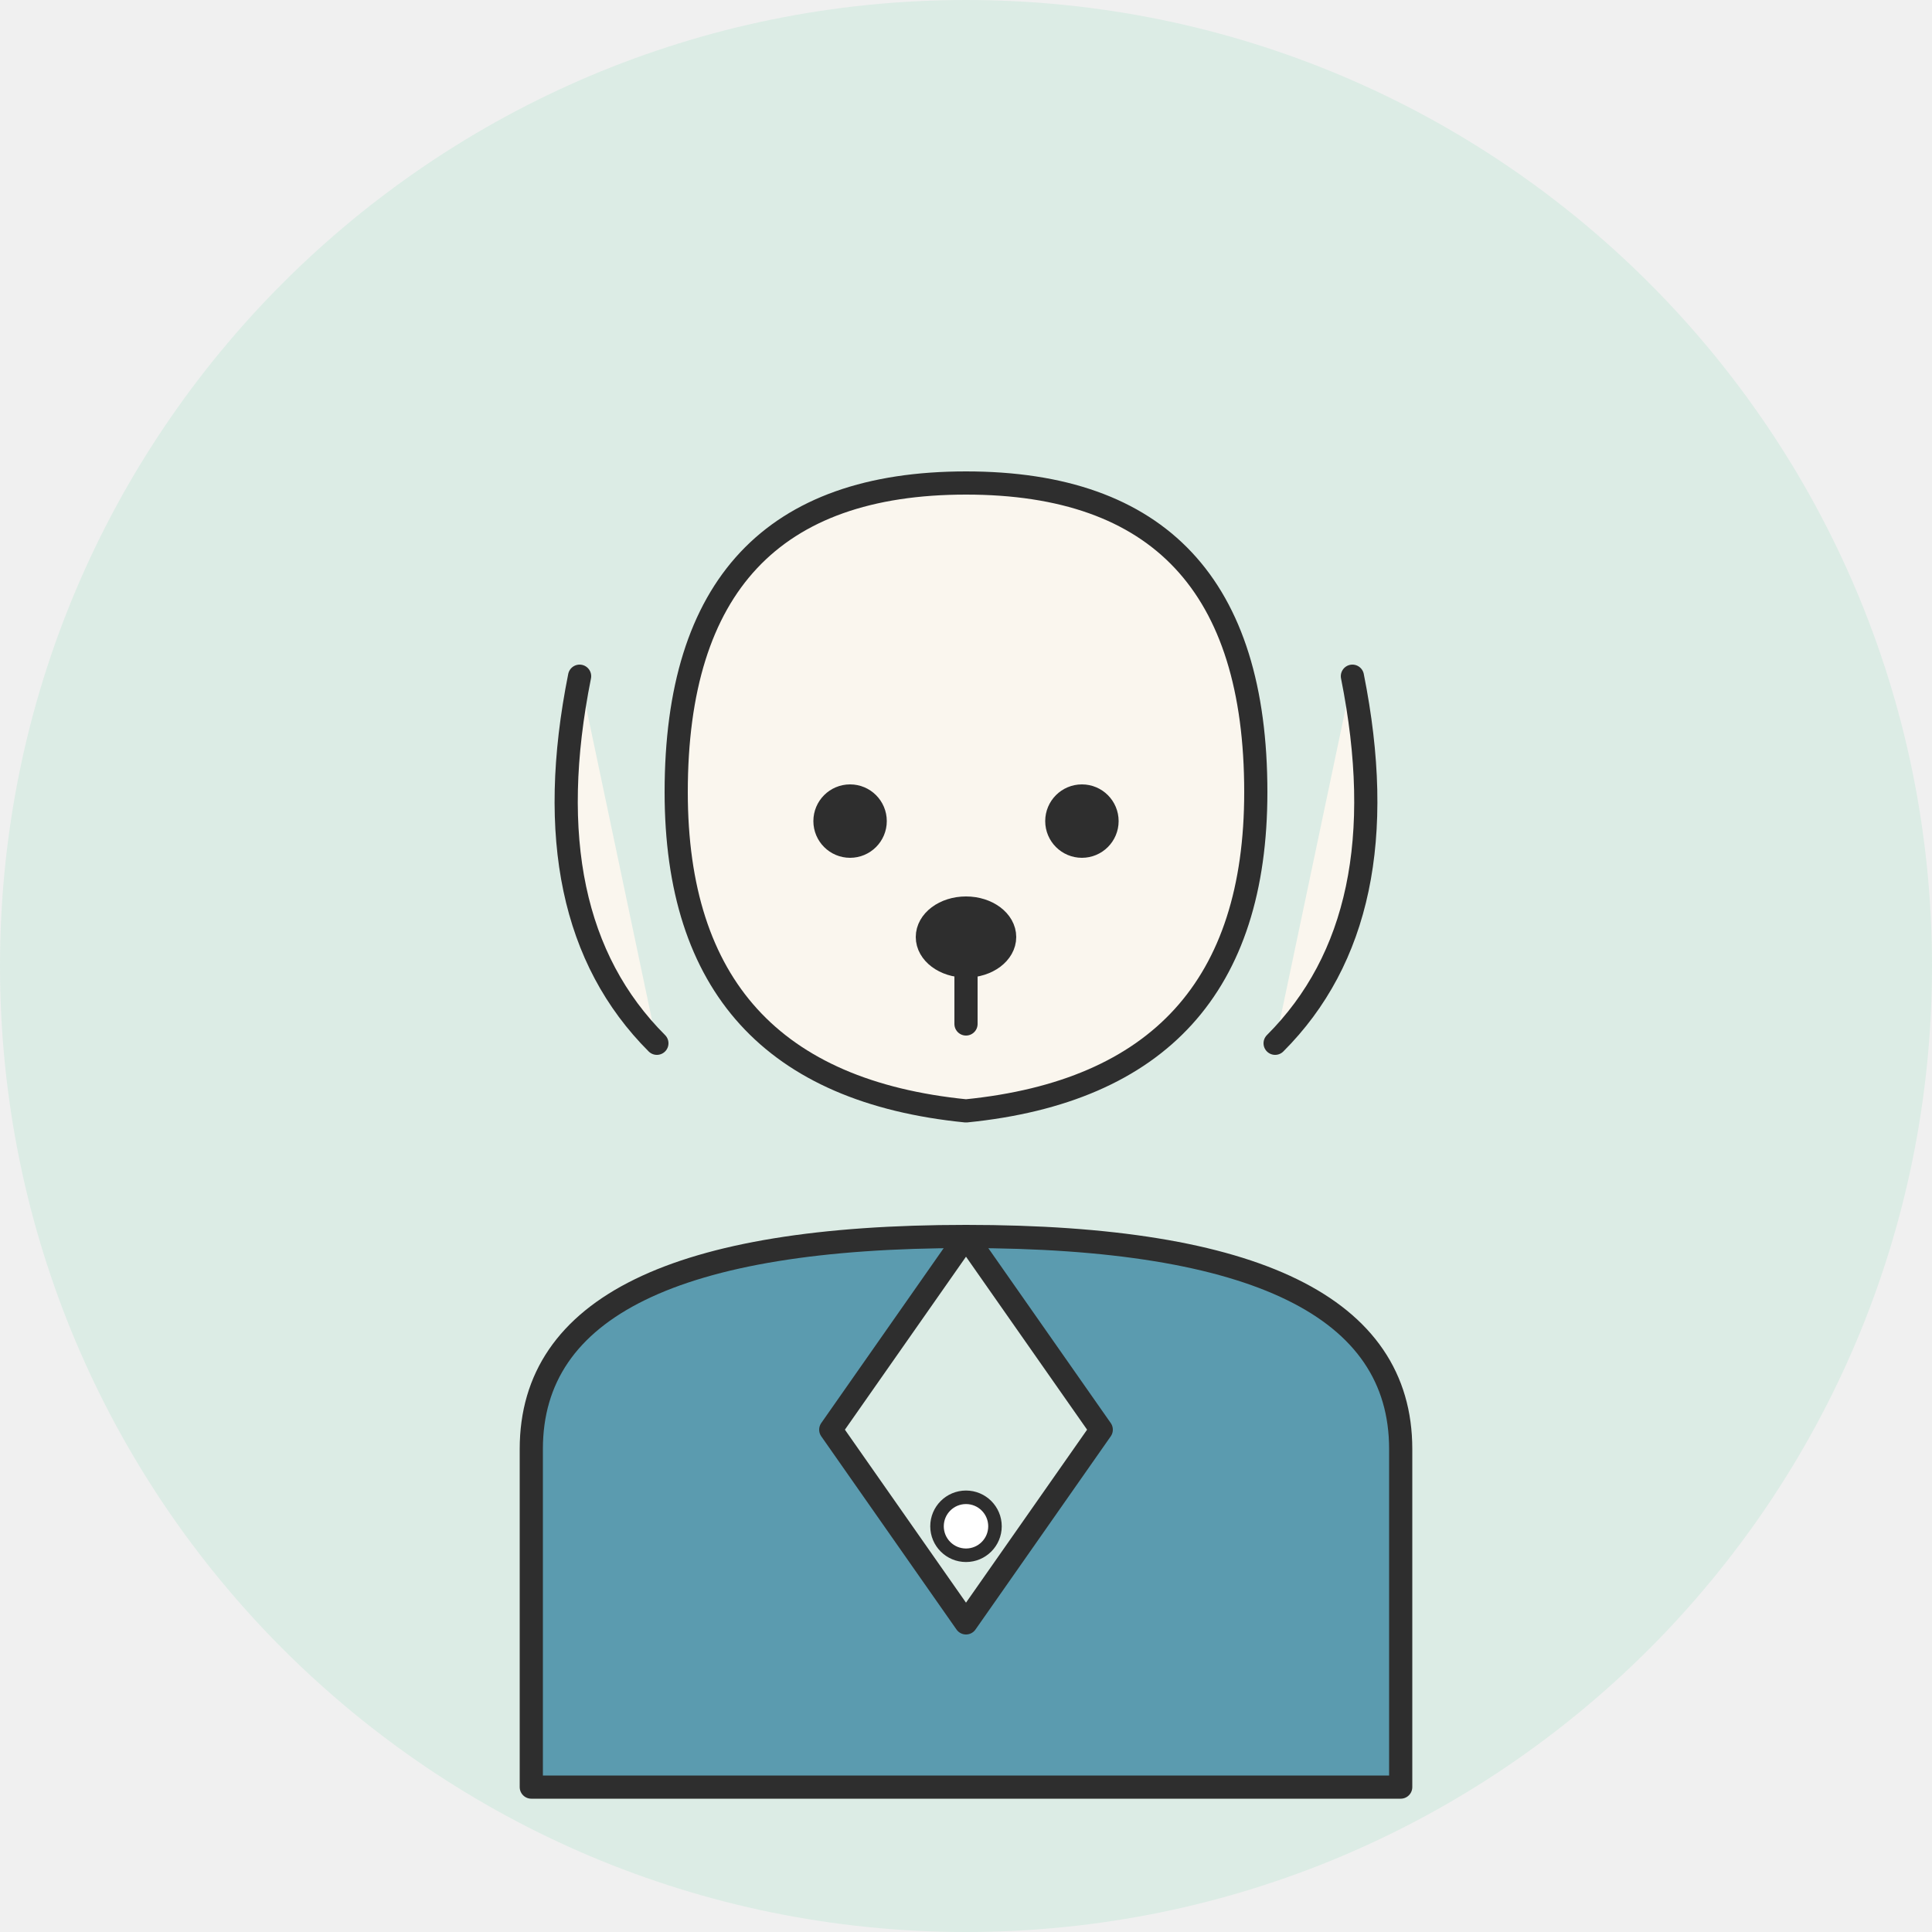
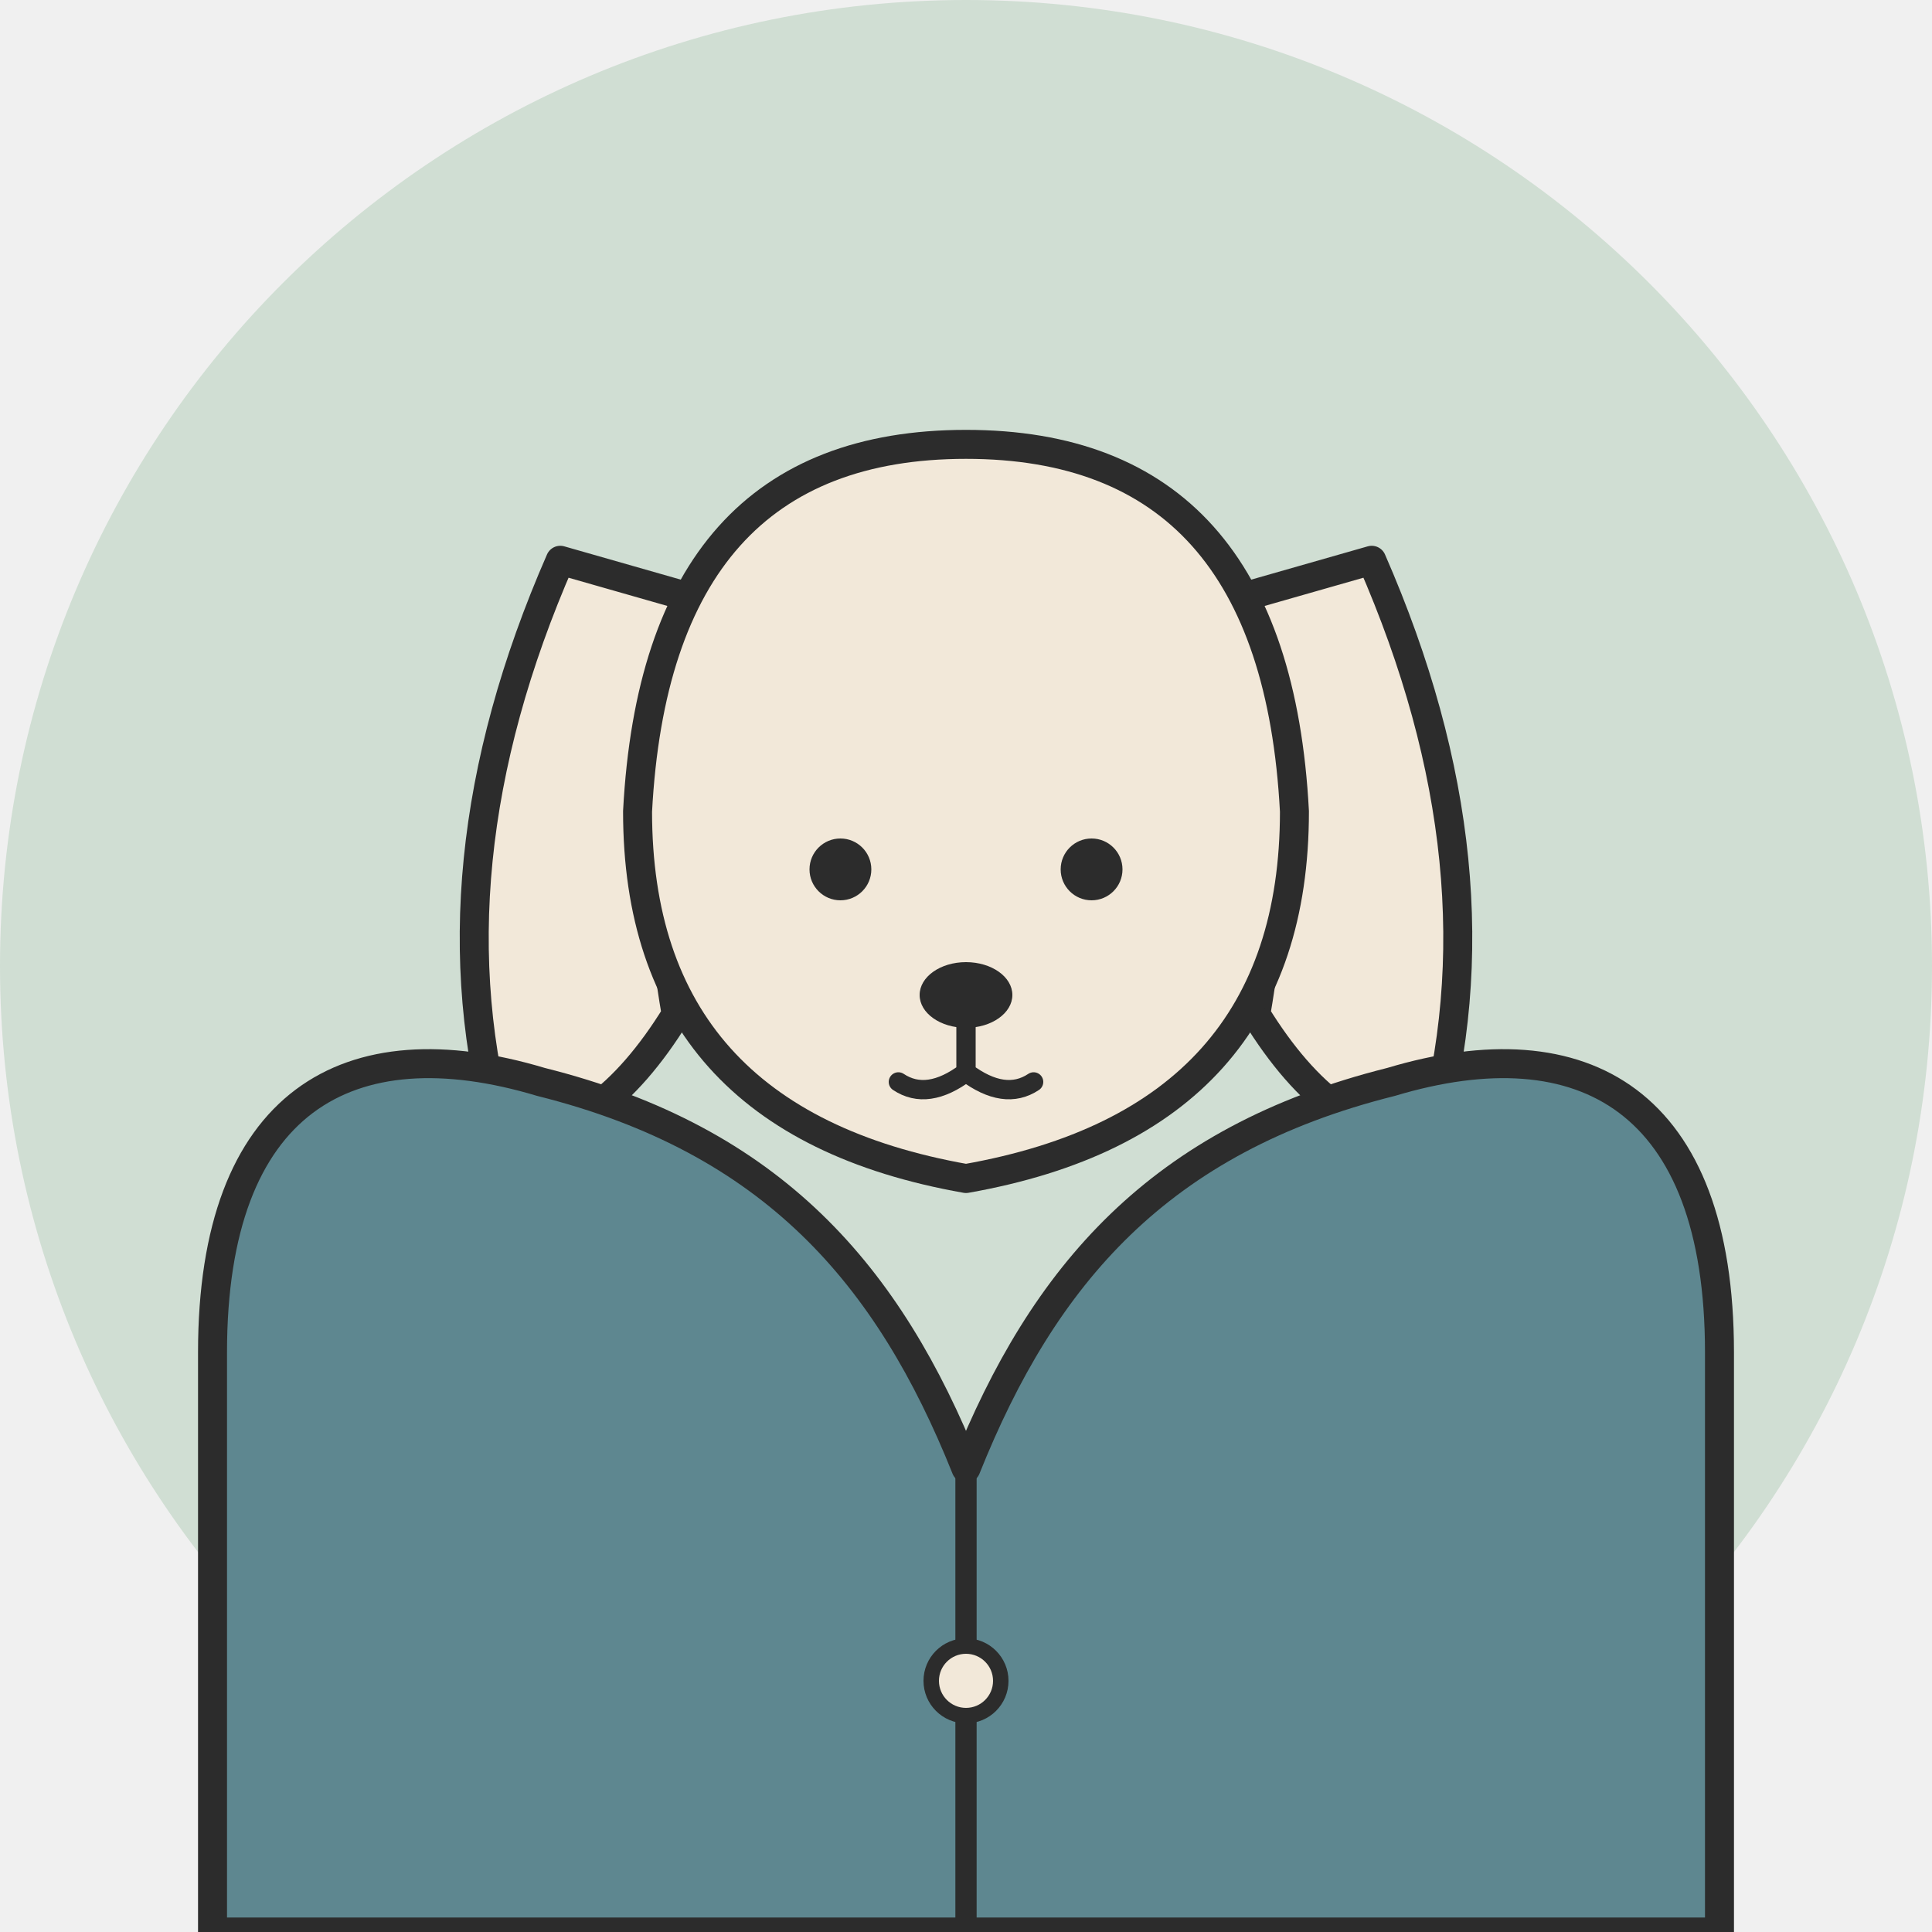
<svg xmlns="http://www.w3.org/2000/svg" viewBox="0 0 200 200" role="img" aria-label="Perro">
-   <circle cx="100" cy="100" r="100" fill="#DCECE5" />
-   <g fill="none" stroke="#2E2E2E" stroke-width="2.4" stroke-linecap="round" stroke-linejoin="round">
-     <path d="M60 70 Q55 95 68 108" fill="#FAF6EE" />
-     <path d="M140 70 Q145 95 132 108" fill="#FAF6EE" />
-     <path d="M70 82 Q70 50 100 50 Q130 50 130 82 Q130 112 100 115 Q70 112 70 82 Z" fill="#FAF6EE" />
-     <circle cx="88" cy="85" r="2.6" fill="#2E2E2E" />
-     <circle cx="112" cy="85" r="2.6" fill="#2E2E2E" />
-     <ellipse cx="100" cy="97" rx="4" ry="3" fill="#2E2E2E" />
-     <path d="M100 100 L100 106" />
+   <circle cx="100" cy="100" r="100" fill="#D0DED3" />
+   <g stroke="#2C2C2C" stroke-width="3" stroke-linejoin="round" stroke-linecap="round">
+     <path d="M58 58 Q44 90 52 118 Q62 118 70 105 Q66 82 72 62 Z" fill="#F2E8D9" />
+     <path d="M142 58 Q156 90 148 118 Q138 118 130 105 Q134 82 128 62 Z" fill="#F2E8D9" />
+     <path d="M100 46 Q68 46 66 84 Q66 116 100 122 Q134 116 134 84 Q132 46 100 46 Z" fill="#F2E8D9" />
  </g>
-   <path d="M55 150 Q55 128 100 128 Q145 128 145 150 L145 185 L55 185 Z" fill="#5B9BAF" stroke="#2E2E2E" stroke-width="2.4" stroke-linejoin="round" />
-   <path d="M100 128 L86 148 L100 168 L114 148 Z" fill="#DCECE5" stroke="#2E2E2E" stroke-width="2.4" stroke-linejoin="round" />
-   <circle cx="100" cy="158" r="3" fill="#FFFFFF" stroke="#2E2E2E" stroke-width="1.4" />
+   <circle cx="87" cy="90" r="3.2" fill="#2C2C2C" />
+   <circle cx="113" cy="90" r="3.2" fill="#2C2C2C" />
+   <ellipse cx="100" cy="103" rx="4.8" ry="3.4" fill="#2C2C2C" />
+   <path d="M100 106 L100 111 Q96 114 93 112 M100 111 Q104 114 107 112" fill="none" stroke="#2C2C2C" stroke-width="2" stroke-linecap="round" />
+   <path d="M22 200 L22 140 C22 114 36 106 56 112 C80 118 92 132 100 152 C108 132 120 118 144 112 C164 106 178 114 178 140 L178 200 Z" fill="#5E8790" stroke="#2C2C2C" stroke-width="3" stroke-linejoin="round" />
+   <path d="M100 152 L100 200" stroke="#2C2C2C" stroke-width="2.2" />
+   <circle cx="100" cy="174" r="3.6" fill="#F2E8D9" stroke="#2C2C2C" stroke-width="1.6" />
</svg>
